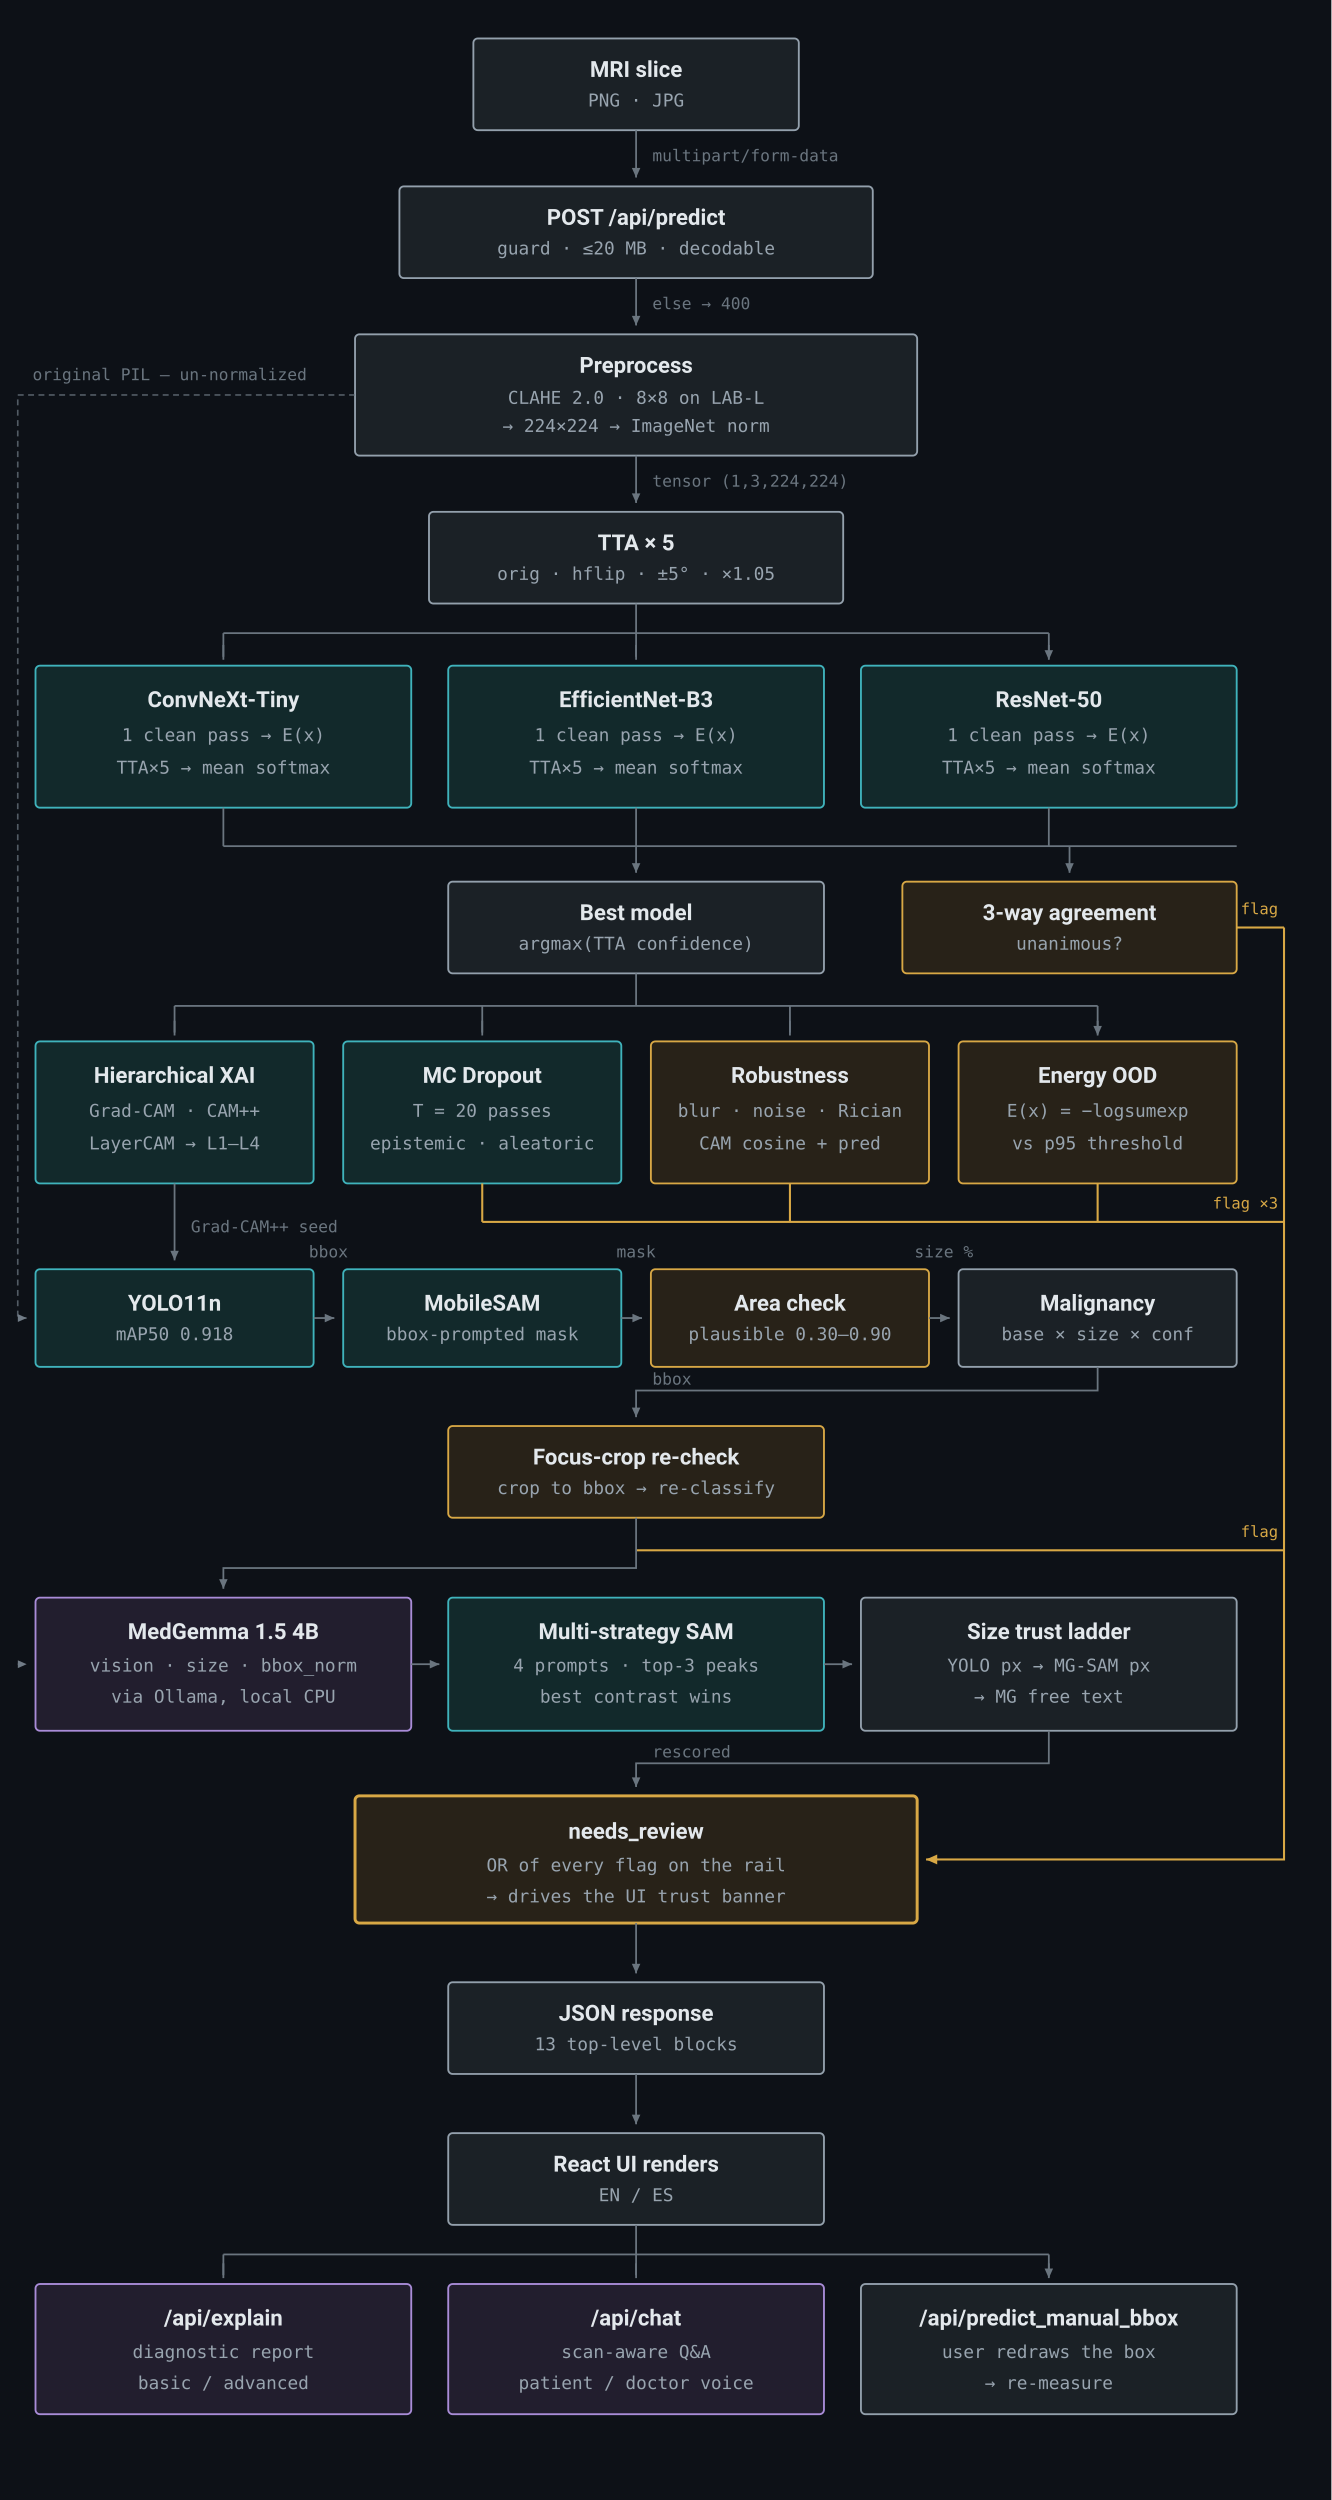
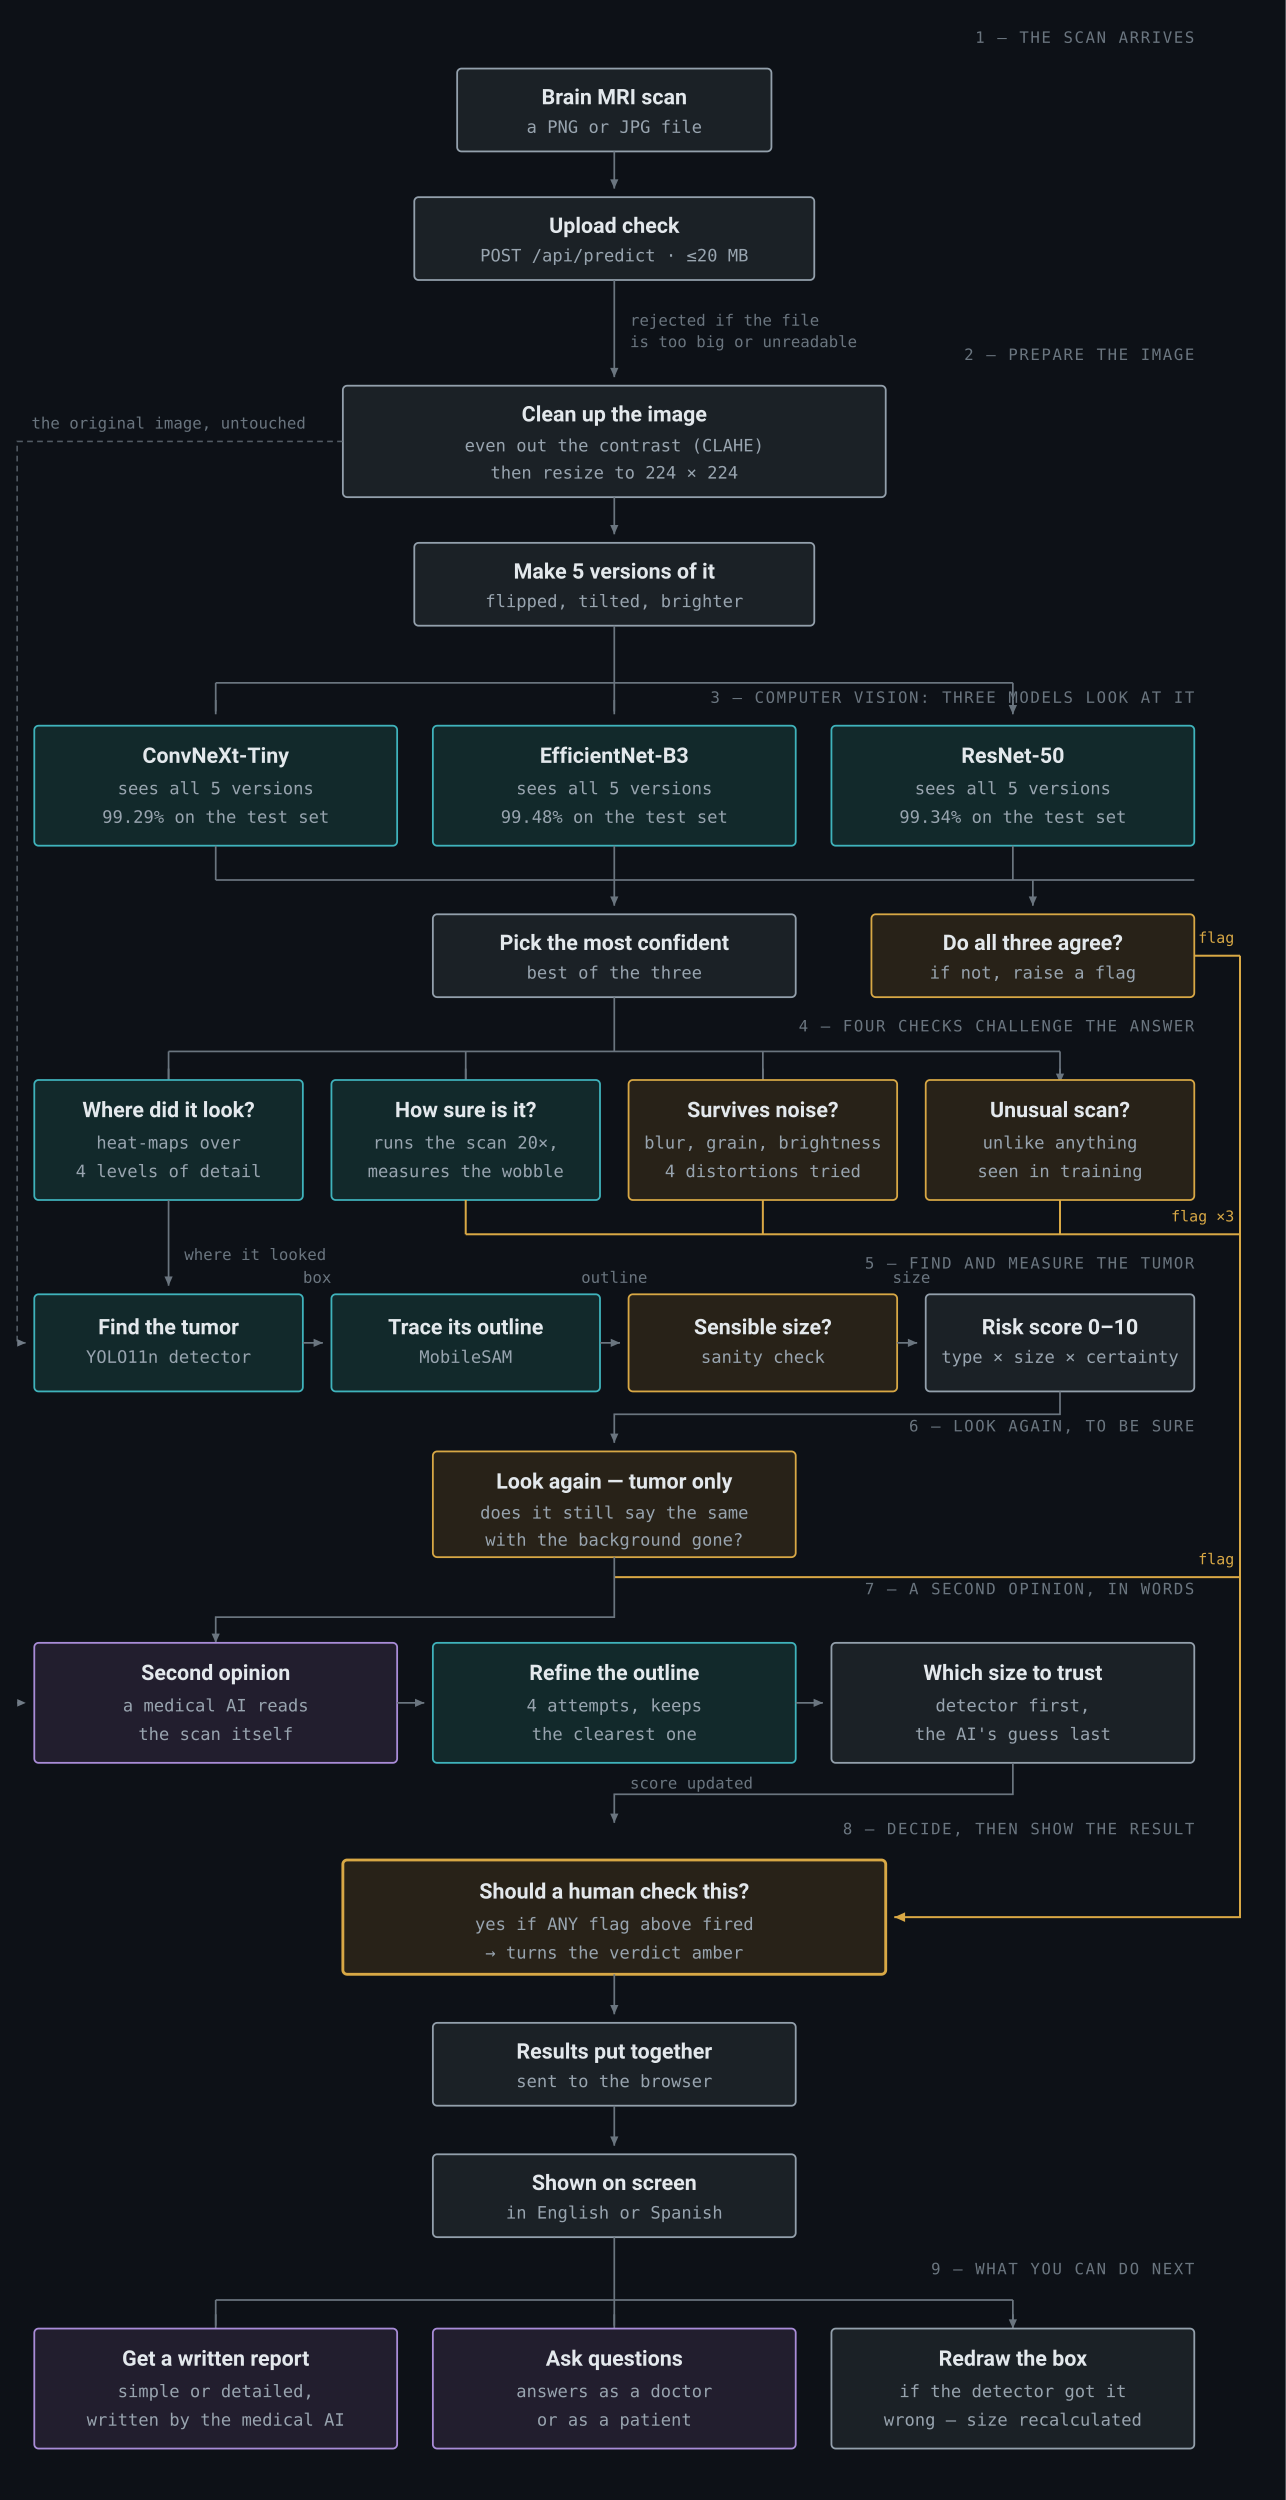
- <svg xmlns="http://www.w3.org/2000/svg" viewBox="0 0 900 1690" role="img" aria-label="Flowchart of the brain tumor detection pipeline: an uploaded MRI is preprocessed, expanded into five test-time augmentations, and classified by three CNNs in parallel. The best model feeds explainability, uncertainty, robustness and out-of-distribution checks; the Grad-CAM++ output seeds a YOLO and MobileSAM localization chain that produces a malignancy score, which is cross-checked by a focus crop and by MedGemma before the response is assembled. Five independent checks feed a shared needs-review flag.">
+ <svg xmlns="http://www.w3.org/2000/svg" viewBox="0 0 900 1750" role="img" aria-label="Flowchart of the brain tumor pipeline in nine plain-language stages. A scan arrives and is checked, the image is cleaned up and copied into five variations, three computer-vision models classify it and the most confident one is picked, four checks challenge that answer, a detector finds and measures the tumor, the model looks again at the tumor alone, a medical language model gives a second opinion, the system decides whether a human should review it, and the result is shown with options to get a written report, ask questions, or redraw the box.">
  <style>
  .nd{stroke-width:1.25}
  .nd-io{fill:#1B2126;stroke:#93A0AC}
  .nd-model{fill:#12292B;stroke:#3FB3BC}
  .nd-check{fill:#282218;stroke:#D8A845}
  .nd-llm{fill:#221E2E;stroke:#A98CD8}
  .nd-gate{fill:#282218;stroke:#D8A845;stroke-width:2}
  .t-lbl{font-family:'Segoe UI',Roboto,system-ui,-apple-system,'Helvetica Neue',Arial,sans-serif;font-weight:700;font-size:15px;fill:#E3E8EC;text-anchor:middle}
  .t-sub{font-family:'DejaVu Sans Mono',Menlo,Consolas,'Liberation Mono','Courier New',monospace;font-size:12px;fill:#98A4AF;text-anchor:middle}
  .t-edge{font-family:'DejaVu Sans Mono',Menlo,Consolas,'Liberation Mono','Courier New',monospace;font-size:11px;fill:#6A757F;text-anchor:middle}
  .t-edge-l{text-anchor:start}
  .t-flag{font-family:'DejaVu Sans Mono',Menlo,Consolas,'Liberation Mono','Courier New',monospace;font-size:10.5px;fill:#D8A845;text-anchor:end;font-weight:500}
-   .t-band{font-family:'DejaVu Sans Mono',Menlo,Consolas,'Liberation Mono','Courier New',monospace;font-size:10px;letter-spacing:.12em;fill:#6A757F;text-anchor:start}
+   .t-sec{font-family:'DejaVu Sans Mono',Menlo,Consolas,'Liberation Mono','Courier New',monospace;font-size:11px;font-weight:500;letter-spacing:.1em;fill:#6A757F;text-anchor:end}
  .ed{stroke:#6A757F;stroke-width:1.2;fill:none}
  .ed-soft{stroke:#6A757F;stroke-width:1.1;fill:none;stroke-dasharray:4 3;opacity:.75}
  .ed-rail{stroke:#D8A845;stroke-width:1.4;fill:none}
  .ed-loop{stroke:#93A0AC;stroke-width:1.1;fill:none;stroke-dasharray:5 4}
</style>
-   <rect x="0" y="0" width="900" height="1690" fill="#0d1117" />
+   <rect x="0" y="0" width="900" height="1750" fill="#0d1117" />
  <defs>
    <marker id="ah" viewBox="0 0 10 10" refX="9" refY="5" markerWidth="6" markerHeight="6" orient="auto-start-reverse">
      <path d="M0,1 L9,5 L0,9 z" fill="#6A757F" />
    </marker>
    <marker id="ah-rail" viewBox="0 0 10 10" refX="9" refY="5" markerWidth="6" markerHeight="6" orient="auto-start-reverse">
      <path d="M0,1 L9,5 L0,9 z" fill="#D8A845" />
    </marker>
    <marker id="ah-soft" viewBox="0 0 10 10" refX="9" refY="5" markerWidth="6" markerHeight="6" orient="auto-start-reverse">
      <path d="M0,1 L9,5 L0,9 z" fill="#93A0AC" />
    </marker>
  </defs>
-   <rect rx="3" class="nd nd-io" x="320" y="26" width="220" height="62" />
-   <text class="t-lbl" x="430" y="52">MRI slice</text>
-   <text class="t-sub" x="430" y="72">PNG · JPG</text>
-   <line class="ed" x1="430" y1="88" x2="430" y2="120" marker-end="url(#ah)" />
-   <text class="t-edge t-edge-l" x="441" y="109">multipart/form-data</text>
-   <rect rx="3" class="nd nd-io" x="270" y="126" width="320" height="62" />
-   <text class="t-lbl" x="430" y="152">POST /api/predict</text>
-   <text class="t-sub" x="430" y="172">guard · ≤20 MB · decodable</text>
-   <line class="ed" x1="430" y1="188" x2="430" y2="220" marker-end="url(#ah)" />
-   <text class="t-edge t-edge-l" x="441" y="209">else → 400</text>
-   <rect rx="3" class="nd nd-io" x="240" y="226" width="380" height="82" />
-   <text class="t-lbl" x="430" y="252">Preprocess</text>
-   <text class="t-sub" x="430" y="273">CLAHE 2.0 · 8×8 on LAB-L</text>
-   <text class="t-sub" x="430" y="292">→ 224×224 → ImageNet norm</text>
-   <line class="ed" x1="430" y1="308" x2="430" y2="340" marker-end="url(#ah)" />
-   <text class="t-edge t-edge-l" x="441" y="329">tensor (1,3,224,224)</text>
-   <path class="ed-soft" d="M240,267 L12,267 L12,891 L18,891" marker-end="url(#ah-soft)" />
-   <path class="ed-soft" d="M12,1125 L18,1125" marker-end="url(#ah-soft)" />
-   <text class="t-edge t-edge-l" x="22" y="257">original PIL — un-normalized</text>
-   <rect rx="3" class="nd nd-io" x="290" y="346" width="280" height="62" />
-   <text class="t-lbl" x="430" y="372">TTA × 5</text>
-   <text class="t-sub" x="430" y="392">orig · hflip · ±5° · ×1.05</text>
-   <path class="ed" d="M430,408 L430,428 M151,428 L709,428 M151,428 L151,444 M430,428 L430,444 M709,428 L709,444" />
-   <path class="ed" d="M151,436 L151,446 M430,436 L430,446 M709,436 L709,446" marker-end="url(#ah)" />
-   <rect rx="3" class="nd nd-model" x="24" y="450" width="254" height="96" />
-   <text class="t-lbl" x="151" y="478">ConvNeXt-Tiny</text>
-   <text class="t-sub" x="151" y="501">1 clean pass → E(x)</text>
-   <text class="t-sub" x="151" y="523">TTA×5 → mean softmax</text>
-   <rect rx="3" class="nd nd-model" x="303" y="450" width="254" height="96" />
-   <text class="t-lbl" x="430" y="478">EfficientNet-B3</text>
-   <text class="t-sub" x="430" y="501">1 clean pass → E(x)</text>
-   <text class="t-sub" x="430" y="523">TTA×5 → mean softmax</text>
-   <rect rx="3" class="nd nd-model" x="582" y="450" width="254" height="96" />
-   <text class="t-lbl" x="709" y="478">ResNet-50</text>
-   <text class="t-sub" x="709" y="501">1 clean pass → E(x)</text>
-   <text class="t-sub" x="709" y="523">TTA×5 → mean softmax</text>
-   <path class="ed" d="M151,546 L151,572 M430,546 L430,572 M709,546 L709,572 M151,572 L836,572" />
-   <line class="ed" x1="430" y1="572" x2="430" y2="590" marker-end="url(#ah)" />
-   <path class="ed" d="M723,572 L723,590" marker-end="url(#ah)" />
-   <rect rx="3" class="nd nd-io" x="303" y="596" width="254" height="62" />
-   <text class="t-lbl" x="430" y="622">Best model</text>
-   <text class="t-sub" x="430" y="642">argmax(TTA confidence)</text>
-   <rect rx="3" class="nd nd-check" x="610" y="596" width="226" height="62" />
-   <text class="t-lbl" x="723" y="622">3-way agreement</text>
-   <text class="t-sub" x="723" y="642">unanimous?</text>
-   <path class="ed-rail" d="M836,627 L868,627" />
-   <text class="t-flag" x="864" y="618">flag</text>
-   <path class="ed" d="M430,658 L430,680 M118,680 L742,680 M118,680 L118,698 M326,680 L326,698 M534,680 L534,698 M742,680 L742,698" />
-   <path class="ed" d="M118,690 L118,700 M326,690 L326,700 M534,690 L534,700 M742,690 L742,700" marker-end="url(#ah)" />
-   <rect rx="3" class="nd nd-model" x="24" y="704" width="188" height="96" />
-   <text class="t-lbl" x="118" y="732">Hierarchical XAI</text>
-   <text class="t-sub" x="118" y="755">Grad-CAM · CAM++</text>
-   <text class="t-sub" x="118" y="777">LayerCAM → L1–L4</text>
-   <rect rx="3" class="nd nd-model" x="232" y="704" width="188" height="96" />
-   <text class="t-lbl" x="326" y="732">MC Dropout</text>
-   <text class="t-sub" x="326" y="755">T = 20 passes</text>
-   <text class="t-sub" x="326" y="777">epistemic · aleatoric</text>
-   <rect rx="3" class="nd nd-check" x="440" y="704" width="188" height="96" />
-   <text class="t-lbl" x="534" y="732">Robustness</text>
-   <text class="t-sub" x="534" y="755">blur · noise · Rician</text>
-   <text class="t-sub" x="534" y="777">CAM cosine + pred</text>
-   <rect rx="3" class="nd nd-check" x="648" y="704" width="188" height="96" />
-   <text class="t-lbl" x="742" y="732">Energy OOD</text>
-   <text class="t-sub" x="742" y="755">E(x) = −logsumexp</text>
-   <text class="t-sub" x="742" y="777">vs p95 threshold</text>
-   <path class="ed-rail" d="M326,800 L326,826 M534,800 L534,826 M742,800 L742,826 M326,826 L868,826" />
-   <text class="t-flag" x="864" y="817">flag ×3</text>
-   <line class="ed" x1="118" y1="800" x2="118" y2="852" marker-end="url(#ah)" />
-   <text class="t-edge t-edge-l" x="129" y="833">Grad-CAM++ seed</text>
-   <rect rx="3" class="nd nd-model" x="24" y="858" width="188" height="66" />
-   <text class="t-lbl" x="118" y="886">YOLO11n</text>
-   <text class="t-sub" x="118" y="906">mAP50 0.918</text>
-   <rect rx="3" class="nd nd-model" x="232" y="858" width="188" height="66" />
-   <text class="t-lbl" x="326" y="886">MobileSAM</text>
-   <text class="t-sub" x="326" y="906">bbox-prompted mask</text>
-   <rect rx="3" class="nd nd-check" x="440" y="858" width="188" height="66" />
-   <text class="t-lbl" x="534" y="886">Area check</text>
-   <text class="t-sub" x="534" y="906">plausible 0.30–0.90</text>
-   <rect rx="3" class="nd nd-io" x="648" y="858" width="188" height="66" />
-   <text class="t-lbl" x="742" y="886">Malignancy</text>
-   <text class="t-sub" x="742" y="906">base × size × conf</text>
-   <line class="ed" x1="212" y1="891" x2="226" y2="891" marker-end="url(#ah)" />
-   <text class="t-edge" x="222" y="850">bbox</text>
-   <line class="ed" x1="420" y1="891" x2="434" y2="891" marker-end="url(#ah)" />
-   <text class="t-edge" x="430" y="850">mask</text>
-   <line class="ed" x1="628" y1="891" x2="642" y2="891" marker-end="url(#ah)" />
-   <text class="t-edge" x="638" y="850">size %</text>
-   <path class="ed" d="M742,924 L742,940 L430,940 L430,958" marker-end="url(#ah)" />
-   <text class="t-edge t-edge-l" x="441" y="936">bbox</text>
-   <rect rx="3" class="nd nd-check" x="303" y="964" width="254" height="62" />
-   <text class="t-lbl" x="430" y="990">Focus-crop re-check</text>
-   <text class="t-sub" x="430" y="1010">crop to bbox → re-classify</text>
-   <path class="ed-rail" d="M430,1048 L868,1048" />
-   <text class="t-flag" x="864" y="1039">flag</text>
-   <path class="ed" d="M430,1026 L430,1060 L151,1060 L151,1074" marker-end="url(#ah)" />
-   <rect rx="3" class="nd nd-llm" x="24" y="1080" width="254" height="90" />
-   <text class="t-lbl" x="151" y="1108">MedGemma 1.5 4B</text>
-   <text class="t-sub" x="151" y="1130">vision · size · bbox_norm</text>
-   <text class="t-sub" x="151" y="1151">via Ollama, local CPU</text>
-   <rect rx="3" class="nd nd-model" x="303" y="1080" width="254" height="90" />
-   <text class="t-lbl" x="430" y="1108">Multi-strategy SAM</text>
-   <text class="t-sub" x="430" y="1130">4 prompts · top-3 peaks</text>
-   <text class="t-sub" x="430" y="1151">best contrast wins</text>
-   <rect rx="3" class="nd nd-io" x="582" y="1080" width="254" height="90" />
-   <text class="t-lbl" x="709" y="1108">Size trust ladder</text>
-   <text class="t-sub" x="709" y="1130">YOLO px → MG-SAM px</text>
-   <text class="t-sub" x="709" y="1151">→ MG free text</text>
-   <line class="ed" x1="278" y1="1125" x2="297" y2="1125" marker-end="url(#ah)" />
-   <line class="ed" x1="557" y1="1125" x2="576" y2="1125" marker-end="url(#ah)" />
-   <path class="ed" d="M709,1170 L709,1192 L430,1192 L430,1208" marker-end="url(#ah)" />
-   <text class="t-edge t-edge-l" x="441" y="1188">rescored</text>
-   <path class="ed-rail" d="M868,627 L868,1257 L626,1257" marker-end="url(#ah-rail)" />
-   <rect rx="3" class="nd nd-gate" x="240" y="1214" width="380" height="86" />
-   <text class="t-lbl" x="430" y="1243">needs_review</text>
-   <text class="t-sub" x="430" y="1265">OR of every flag on the rail</text>
-   <text class="t-sub" x="430" y="1286">→ drives the UI trust banner</text>
-   <line class="ed" x1="430" y1="1300" x2="430" y2="1334" marker-end="url(#ah)" />
-   <rect rx="3" class="nd nd-io" x="303" y="1340" width="254" height="62" />
-   <text class="t-lbl" x="430" y="1366">JSON response</text>
-   <text class="t-sub" x="430" y="1386">13 top-level blocks</text>
-   <line class="ed" x1="430" y1="1402" x2="430" y2="1436" marker-end="url(#ah)" />
-   <rect rx="3" class="nd nd-io" x="303" y="1442" width="254" height="62" />
-   <text class="t-lbl" x="430" y="1468">React UI renders</text>
-   <text class="t-sub" x="430" y="1488">EN / ES</text>
-   <path class="ed" d="M430,1504 L430,1524 M151,1524 L709,1524 M151,1524 L151,1538 M430,1524 L430,1538 M709,1524 L709,1538" />
-   <path class="ed" d="M151,1530 L151,1540 M430,1530 L430,1540 M709,1530 L709,1540" marker-end="url(#ah)" />
-   <rect rx="3" class="nd nd-llm" x="24" y="1544" width="254" height="88" />
-   <text class="t-lbl" x="151" y="1572">/api/explain</text>
-   <text class="t-sub" x="151" y="1594">diagnostic report</text>
-   <text class="t-sub" x="151" y="1615">basic / advanced</text>
-   <rect rx="3" class="nd nd-llm" x="303" y="1544" width="254" height="88" />
-   <text class="t-lbl" x="430" y="1572">/api/chat</text>
-   <text class="t-sub" x="430" y="1594">scan-aware Q&amp;A</text>
-   <text class="t-sub" x="430" y="1615">patient / doctor voice</text>
-   <rect rx="3" class="nd nd-io" x="582" y="1544" width="254" height="88" />
-   <text class="t-lbl" x="709" y="1572">/api/predict_manual_bbox</text>
-   <text class="t-sub" x="709" y="1594">user redraws the box</text>
-   <text class="t-sub" x="709" y="1615">→ re-measure</text>
+   <text class="t-sec" x="836" y="30">1 — THE SCAN ARRIVES</text>
+   <rect rx="3" class="nd nd-io" x="320" y="48" width="220" height="58" />
+   <text class="t-lbl" x="430" y="73">Brain MRI scan</text>
+   <text class="t-sub" x="430" y="93">a PNG or JPG file</text>
+   <line class="ed" x1="430" y1="106" x2="430" y2="132" marker-end="url(#ah)" />
+   <rect rx="3" class="nd nd-io" x="290" y="138" width="280" height="58" />
+   <text class="t-lbl" x="430" y="163">Upload check</text>
+   <text class="t-sub" x="430" y="183">POST /api/predict · ≤20 MB</text>
+   <line class="ed" x1="430" y1="196" x2="430" y2="264" marker-end="url(#ah)" />
+   <text class="t-edge t-edge-l" x="441" y="228">rejected if the file</text>
+   <text class="t-edge t-edge-l" x="441" y="243">is too big or unreadable</text>
+   <text class="t-sec" x="836" y="252">2 — PREPARE THE IMAGE</text>
+   <rect rx="3" class="nd nd-io" x="240" y="270" width="380" height="78" />
+   <text class="t-lbl" x="430" y="295">Clean up the image</text>
+   <text class="t-sub" x="430" y="316">even out the contrast (CLAHE)</text>
+   <text class="t-sub" x="430" y="335">then resize to 224 × 224</text>
+   <line class="ed" x1="430" y1="348" x2="430" y2="374" marker-end="url(#ah)" />
+   <rect rx="3" class="nd nd-io" x="290" y="380" width="280" height="58" />
+   <text class="t-lbl" x="430" y="405">Make 5 versions of it</text>
+   <text class="t-sub" x="430" y="425">flipped, tilted, brighter</text>
+   <path class="ed" d="M430,438 L430,478" />
+   <path class="ed-soft" d="M240,309 L12,309 L12,940 L18,940" marker-end="url(#ah-soft)" />
+   <path class="ed-soft" d="M12,1192 L18,1192" marker-end="url(#ah-soft)" />
+   <text class="t-edge t-edge-l" x="22" y="300">the original image, untouched</text>
+   <g transform="translate(0,20)">
+     <path class="ed" d="M151,458 L709,458 M151,458 L151,478 M430,458 L430,478 M709,458 L709,478" />
+     <path class="ed" d="M151,470 L151,480 M430,470 L430,480 M709,470 L709,480" marker-end="url(#ah)" />
+     <text class="t-sec" x="836" y="472">3 — COMPUTER VISION: THREE MODELS LOOK AT IT</text>
+     <rect rx="3" class="nd nd-model" x="24" y="488" width="254" height="84" />
+     <text class="t-lbl" x="151" y="514">ConvNeXt-Tiny</text>
+     <text class="t-sub" x="151" y="536">sees all 5 versions</text>
+     <text class="t-sub" x="151" y="556">99.29% on the test set</text>
+     <rect rx="3" class="nd nd-model" x="303" y="488" width="254" height="84" />
+     <text class="t-lbl" x="430" y="514">EfficientNet-B3</text>
+     <text class="t-sub" x="430" y="536">sees all 5 versions</text>
+     <text class="t-sub" x="430" y="556">99.48% on the test set</text>
+     <rect rx="3" class="nd nd-model" x="582" y="488" width="254" height="84" />
+     <text class="t-lbl" x="709" y="514">ResNet-50</text>
+     <text class="t-sub" x="709" y="536">sees all 5 versions</text>
+     <text class="t-sub" x="709" y="556">99.34% on the test set</text>
+     <path class="ed" d="M151,572 L151,596 M430,572 L430,596 M709,572 L709,596 M151,596 L836,596" />
+     <line class="ed" x1="430" y1="596" x2="430" y2="614" marker-end="url(#ah)" />
+     <path class="ed" d="M723,596 L723,614" marker-end="url(#ah)" />
+     <rect rx="3" class="nd nd-io" x="303" y="620" width="254" height="58" />
+     <text class="t-lbl" x="430" y="645">Pick the most confident</text>
+     <text class="t-sub" x="430" y="665">best of the three</text>
+     <rect rx="3" class="nd nd-check" x="610" y="620" width="226" height="58" />
+     <text class="t-lbl" x="723" y="645">Do all three agree?</text>
+     <text class="t-sub" x="723" y="665">if not, raise a flag</text>
+     <path class="ed-rail" d="M836,649 L868,649" />
+     <text class="t-flag" x="864" y="640">flag</text>
+     <text class="t-sec" x="836" y="702">4 — FOUR CHECKS CHALLENGE THE ANSWER</text>
+     <path class="ed" d="M430,678 L430,716 M118,716 L742,716 M118,716 L118,736 M326,716 L326,736 M534,716 L534,736 M742,716 L742,736" />
+     <path class="ed" d="M118,728 L118,738 M326,728 L326,738 M534,728 L534,738 M742,728 L742,738" marker-end="url(#ah)" />
+     <rect rx="3" class="nd nd-model" x="24" y="736" width="188" height="84" />
+     <text class="t-lbl" x="118" y="762">Where did it look?</text>
+     <text class="t-sub" x="118" y="784">heat-maps over</text>
+     <text class="t-sub" x="118" y="804">4 levels of detail</text>
+     <rect rx="3" class="nd nd-model" x="232" y="736" width="188" height="84" />
+     <text class="t-lbl" x="326" y="762">How sure is it?</text>
+     <text class="t-sub" x="326" y="784">runs the scan 20×,</text>
+     <text class="t-sub" x="326" y="804">measures the wobble</text>
+     <rect rx="3" class="nd nd-check" x="440" y="736" width="188" height="84" />
+     <text class="t-lbl" x="534" y="762">Survives noise?</text>
+     <text class="t-sub" x="534" y="784">blur, grain, brightness</text>
+     <text class="t-sub" x="534" y="804">4 distortions tried</text>
+     <rect rx="3" class="nd nd-check" x="648" y="736" width="188" height="84" />
+     <text class="t-lbl" x="742" y="762">Unusual scan?</text>
+     <text class="t-sub" x="742" y="784">unlike anything</text>
+     <text class="t-sub" x="742" y="804">seen in training</text>
+     <path class="ed-rail" d="M326,820 L326,844 M534,820 L534,844 M742,820 L742,844 M326,844 L868,844" />
+     <text class="t-flag" x="864" y="835">flag ×3</text>
+     <line class="ed" x1="118" y1="820" x2="118" y2="880" marker-end="url(#ah)" />
+     <text class="t-edge t-edge-l" x="129" y="862">where it looked</text>
+     <text class="t-sec" x="836" y="868">5 — FIND AND MEASURE THE TUMOR</text>
+     <rect rx="3" class="nd nd-model" x="24" y="886" width="188" height="68" />
+     <text class="t-lbl" x="118" y="914">Find the tumor</text>
+     <text class="t-sub" x="118" y="934">YOLO11n detector</text>
+     <rect rx="3" class="nd nd-model" x="232" y="886" width="188" height="68" />
+     <text class="t-lbl" x="326" y="914">Trace its outline</text>
+     <text class="t-sub" x="326" y="934">MobileSAM</text>
+     <rect rx="3" class="nd nd-check" x="440" y="886" width="188" height="68" />
+     <text class="t-lbl" x="534" y="914">Sensible size?</text>
+     <text class="t-sub" x="534" y="934">sanity check</text>
+     <rect rx="3" class="nd nd-io" x="648" y="886" width="188" height="68" />
+     <text class="t-lbl" x="742" y="914">Risk score 0–10</text>
+     <text class="t-sub" x="742" y="934">type × size × certainty</text>
+     <line class="ed" x1="212" y1="920" x2="226" y2="920" marker-end="url(#ah)" />
+     <text class="t-edge" x="222" y="878">box</text>
+     <line class="ed" x1="420" y1="920" x2="434" y2="920" marker-end="url(#ah)" />
+     <text class="t-edge" x="430" y="878">outline</text>
+     <line class="ed" x1="628" y1="920" x2="642" y2="920" marker-end="url(#ah)" />
+     <text class="t-edge" x="638" y="878">size</text>
+     <text class="t-sec" x="836" y="982">6 — LOOK AGAIN, TO BE SURE</text>
+     <path class="ed" d="M742,954 L742,970 L430,970 L430,990" marker-end="url(#ah)" />
+     <rect rx="3" class="nd nd-check" x="303" y="996" width="254" height="74" />
+     <text class="t-lbl" x="430" y="1022">Look again — tumor only</text>
+     <text class="t-sub" x="430" y="1043">does it still say the same</text>
+     <text class="t-sub" x="430" y="1062">with the background gone?</text>
+     <path class="ed-rail" d="M430,1084 L868,1084" />
+     <text class="t-flag" x="864" y="1075">flag</text>
+     <path class="ed" d="M430,1070 L430,1112 L151,1112 L151,1130" marker-end="url(#ah)" />
+     <text class="t-sec" x="836" y="1096">7 — A SECOND OPINION, IN WORDS</text>
+     <rect rx="3" class="nd nd-llm" x="24" y="1130" width="254" height="84" />
+     <text class="t-lbl" x="151" y="1156">Second opinion</text>
+     <text class="t-sub" x="151" y="1178">a medical AI reads</text>
+     <text class="t-sub" x="151" y="1198">the scan itself</text>
+     <rect rx="3" class="nd nd-model" x="303" y="1130" width="254" height="84" />
+     <text class="t-lbl" x="430" y="1156">Refine the outline</text>
+     <text class="t-sub" x="430" y="1178">4 attempts, keeps</text>
+     <text class="t-sub" x="430" y="1198">the clearest one</text>
+     <rect rx="3" class="nd nd-io" x="582" y="1130" width="254" height="84" />
+     <text class="t-lbl" x="709" y="1156">Which size to trust</text>
+     <text class="t-sub" x="709" y="1178">detector first,</text>
+     <text class="t-sub" x="709" y="1198">the AI's guess last</text>
+     <line class="ed" x1="278" y1="1172" x2="297" y2="1172" marker-end="url(#ah)" />
+     <line class="ed" x1="557" y1="1172" x2="576" y2="1172" marker-end="url(#ah)" />
+     <path class="ed" d="M709,1214 L709,1236 L430,1236 L430,1256" marker-end="url(#ah)" />
+     <text class="t-edge t-edge-l" x="441" y="1232">score updated</text>
+     <text class="t-sec" x="836" y="1264">8 — DECIDE, THEN SHOW THE RESULT</text>
+     <path class="ed-rail" d="M868,649 L868,1322 L626,1322" marker-end="url(#ah-rail)" />
+     <rect rx="3" class="nd nd-gate" x="240" y="1282" width="380" height="80" />
+     <text class="t-lbl" x="430" y="1309">Should a human check this?</text>
+     <text class="t-sub" x="430" y="1331">yes if ANY flag above fired</text>
+     <text class="t-sub" x="430" y="1351">→ turns the verdict amber</text>
+     <line class="ed" x1="430" y1="1362" x2="430" y2="1390" marker-end="url(#ah)" />
+     <rect rx="3" class="nd nd-io" x="303" y="1396" width="254" height="58" />
+     <text class="t-lbl" x="430" y="1421">Results put together</text>
+     <text class="t-sub" x="430" y="1441">sent to the browser</text>
+     <line class="ed" x1="430" y1="1454" x2="430" y2="1482" marker-end="url(#ah)" />
+     <rect rx="3" class="nd nd-io" x="303" y="1488" width="254" height="58" />
+     <text class="t-lbl" x="430" y="1513">Shown on screen</text>
+     <text class="t-sub" x="430" y="1533">in English or Spanish</text>
+     <text class="t-sec" x="836" y="1572">9 — WHAT YOU CAN DO NEXT</text>
+     <path class="ed" d="M430,1546 L430,1590 M151,1590 L709,1590 M151,1590 L151,1608 M430,1590 L430,1608 M709,1590 L709,1608" />
+     <path class="ed" d="M151,1600 L151,1610 M430,1600 L430,1610 M709,1600 L709,1610" marker-end="url(#ah)" />
+     <rect rx="3" class="nd nd-llm" x="24" y="1610" width="254" height="84" />
+     <text class="t-lbl" x="151" y="1636">Get a written report</text>
+     <text class="t-sub" x="151" y="1658">simple or detailed,</text>
+     <text class="t-sub" x="151" y="1678">written by the medical AI</text>
+     <rect rx="3" class="nd nd-llm" x="303" y="1610" width="254" height="84" />
+     <text class="t-lbl" x="430" y="1636">Ask questions</text>
+     <text class="t-sub" x="430" y="1658">answers as a doctor</text>
+     <text class="t-sub" x="430" y="1678">or as a patient</text>
+     <rect rx="3" class="nd nd-io" x="582" y="1610" width="254" height="84" />
+     <text class="t-lbl" x="709" y="1636">Redraw the box</text>
+     <text class="t-sub" x="709" y="1658">if the detector got it</text>
+     <text class="t-sub" x="709" y="1678">wrong — size recalculated</text>
+   </g>
</svg>
